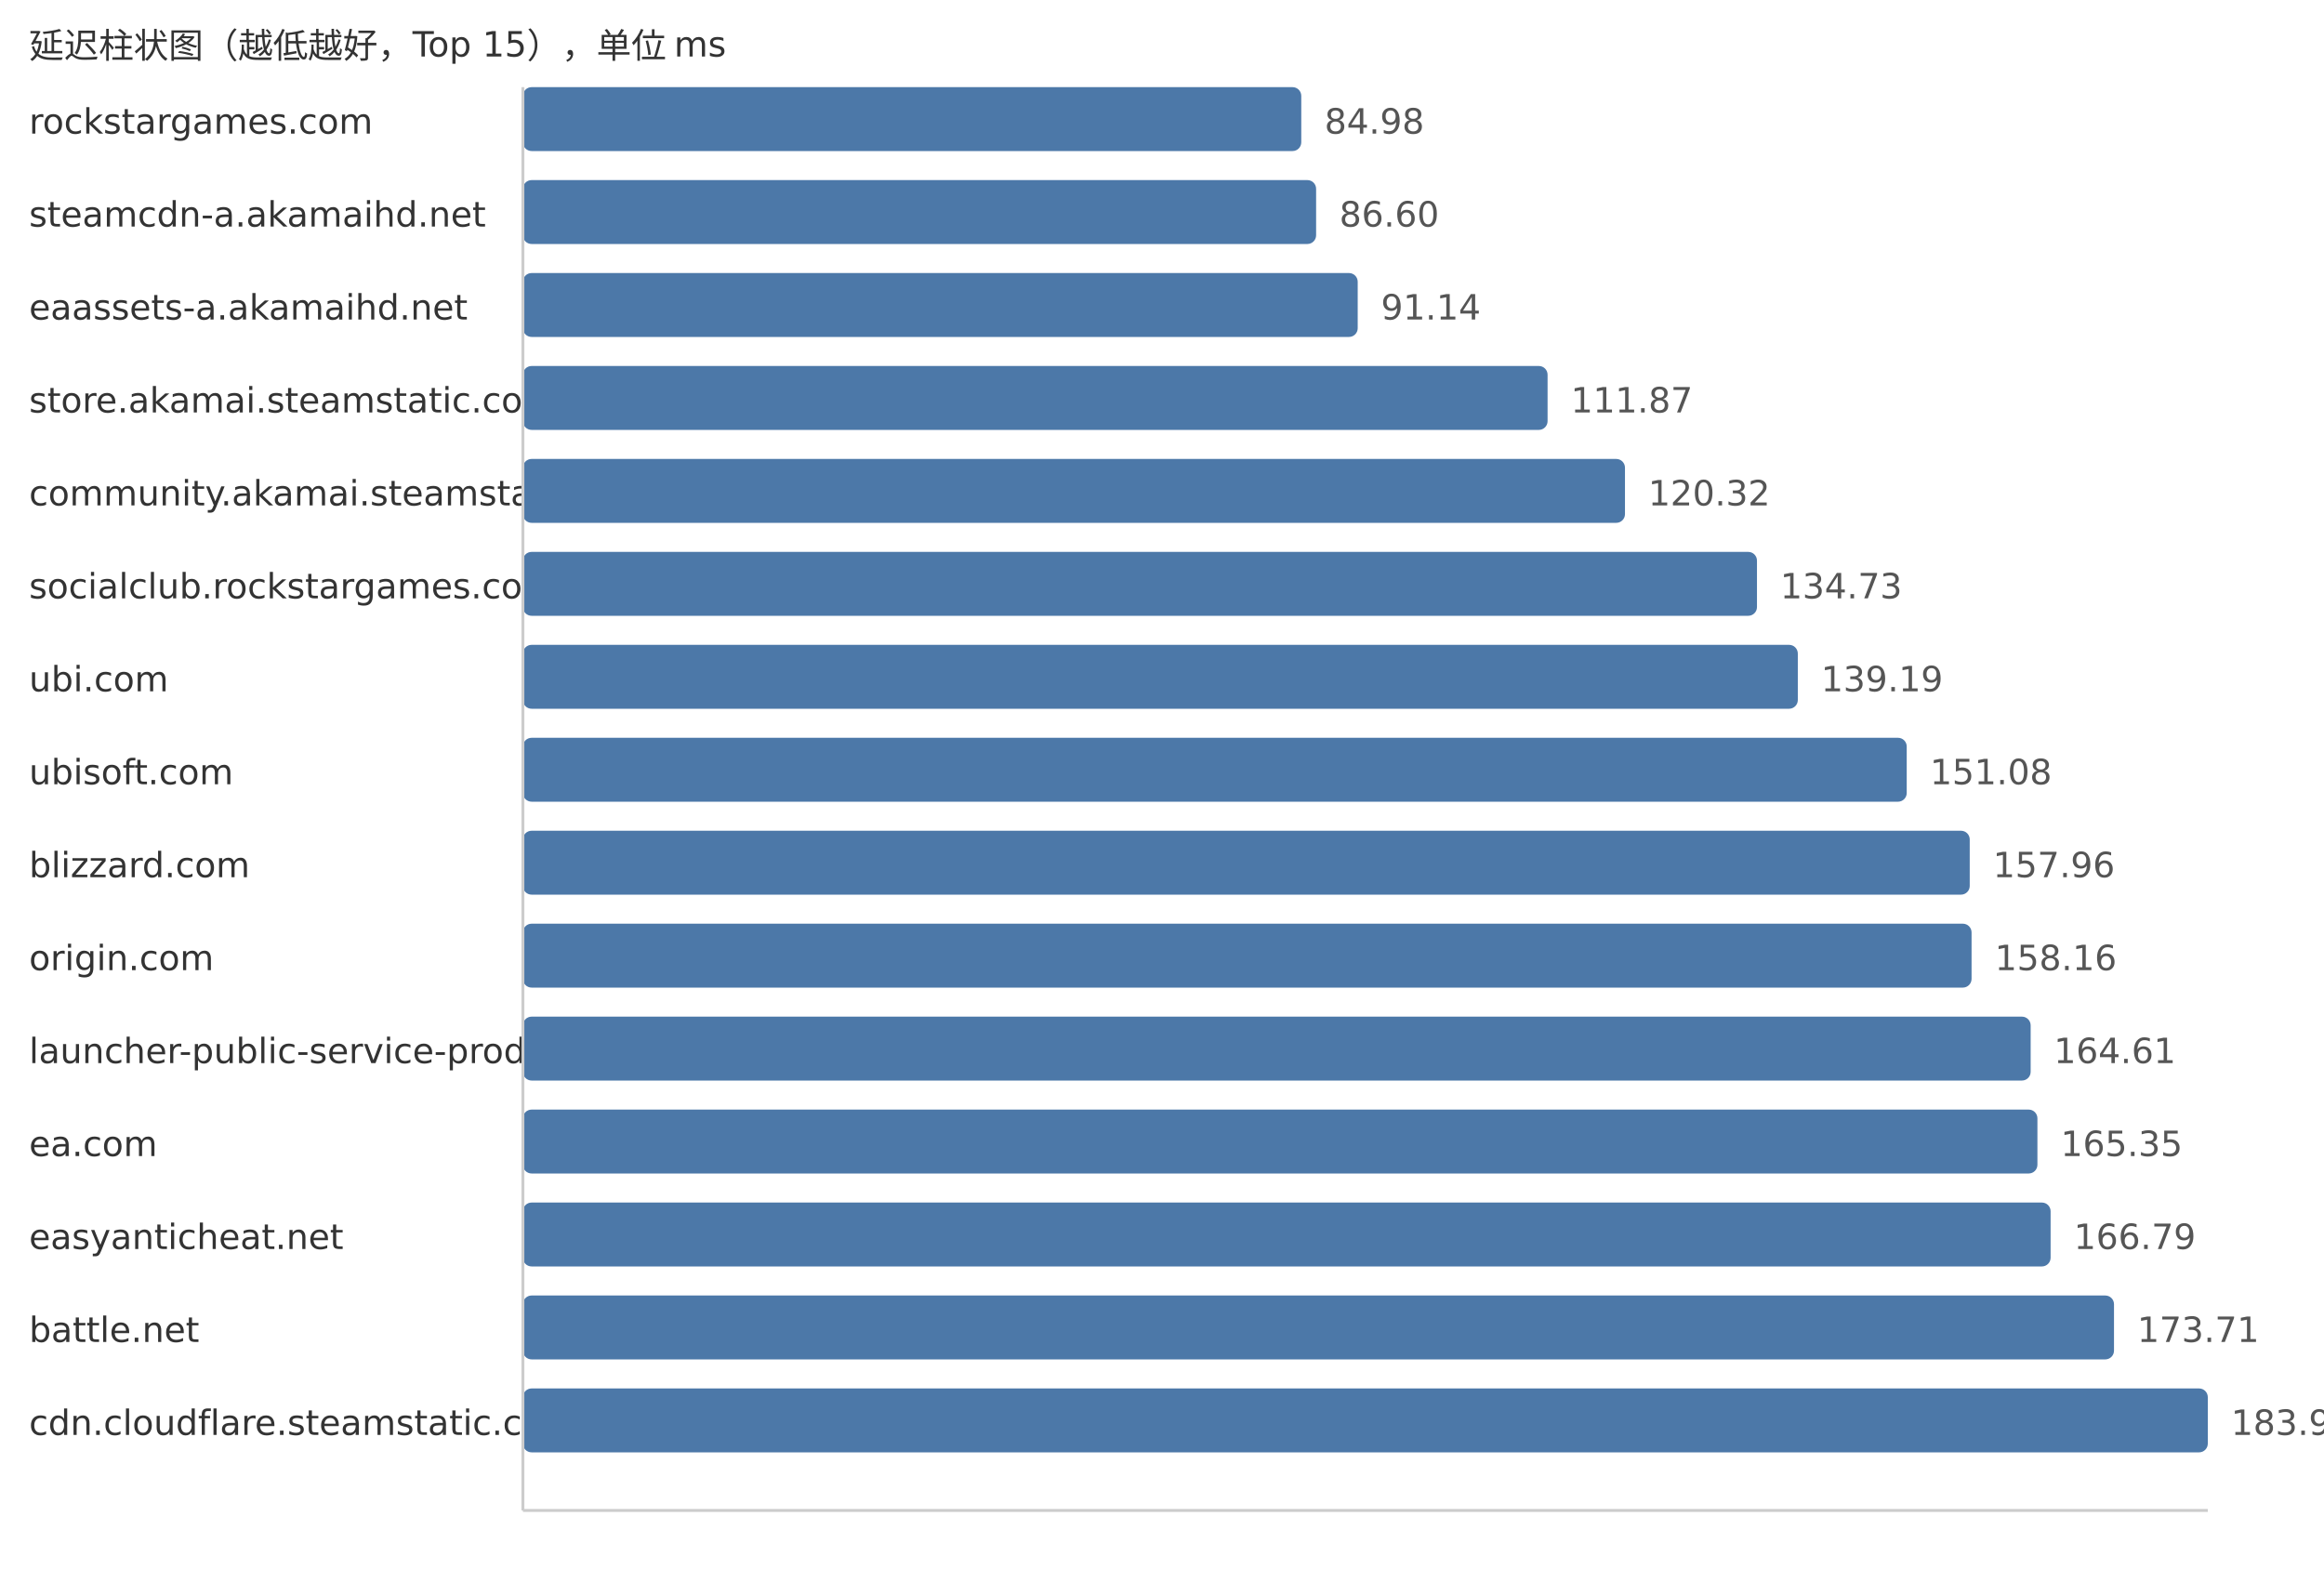
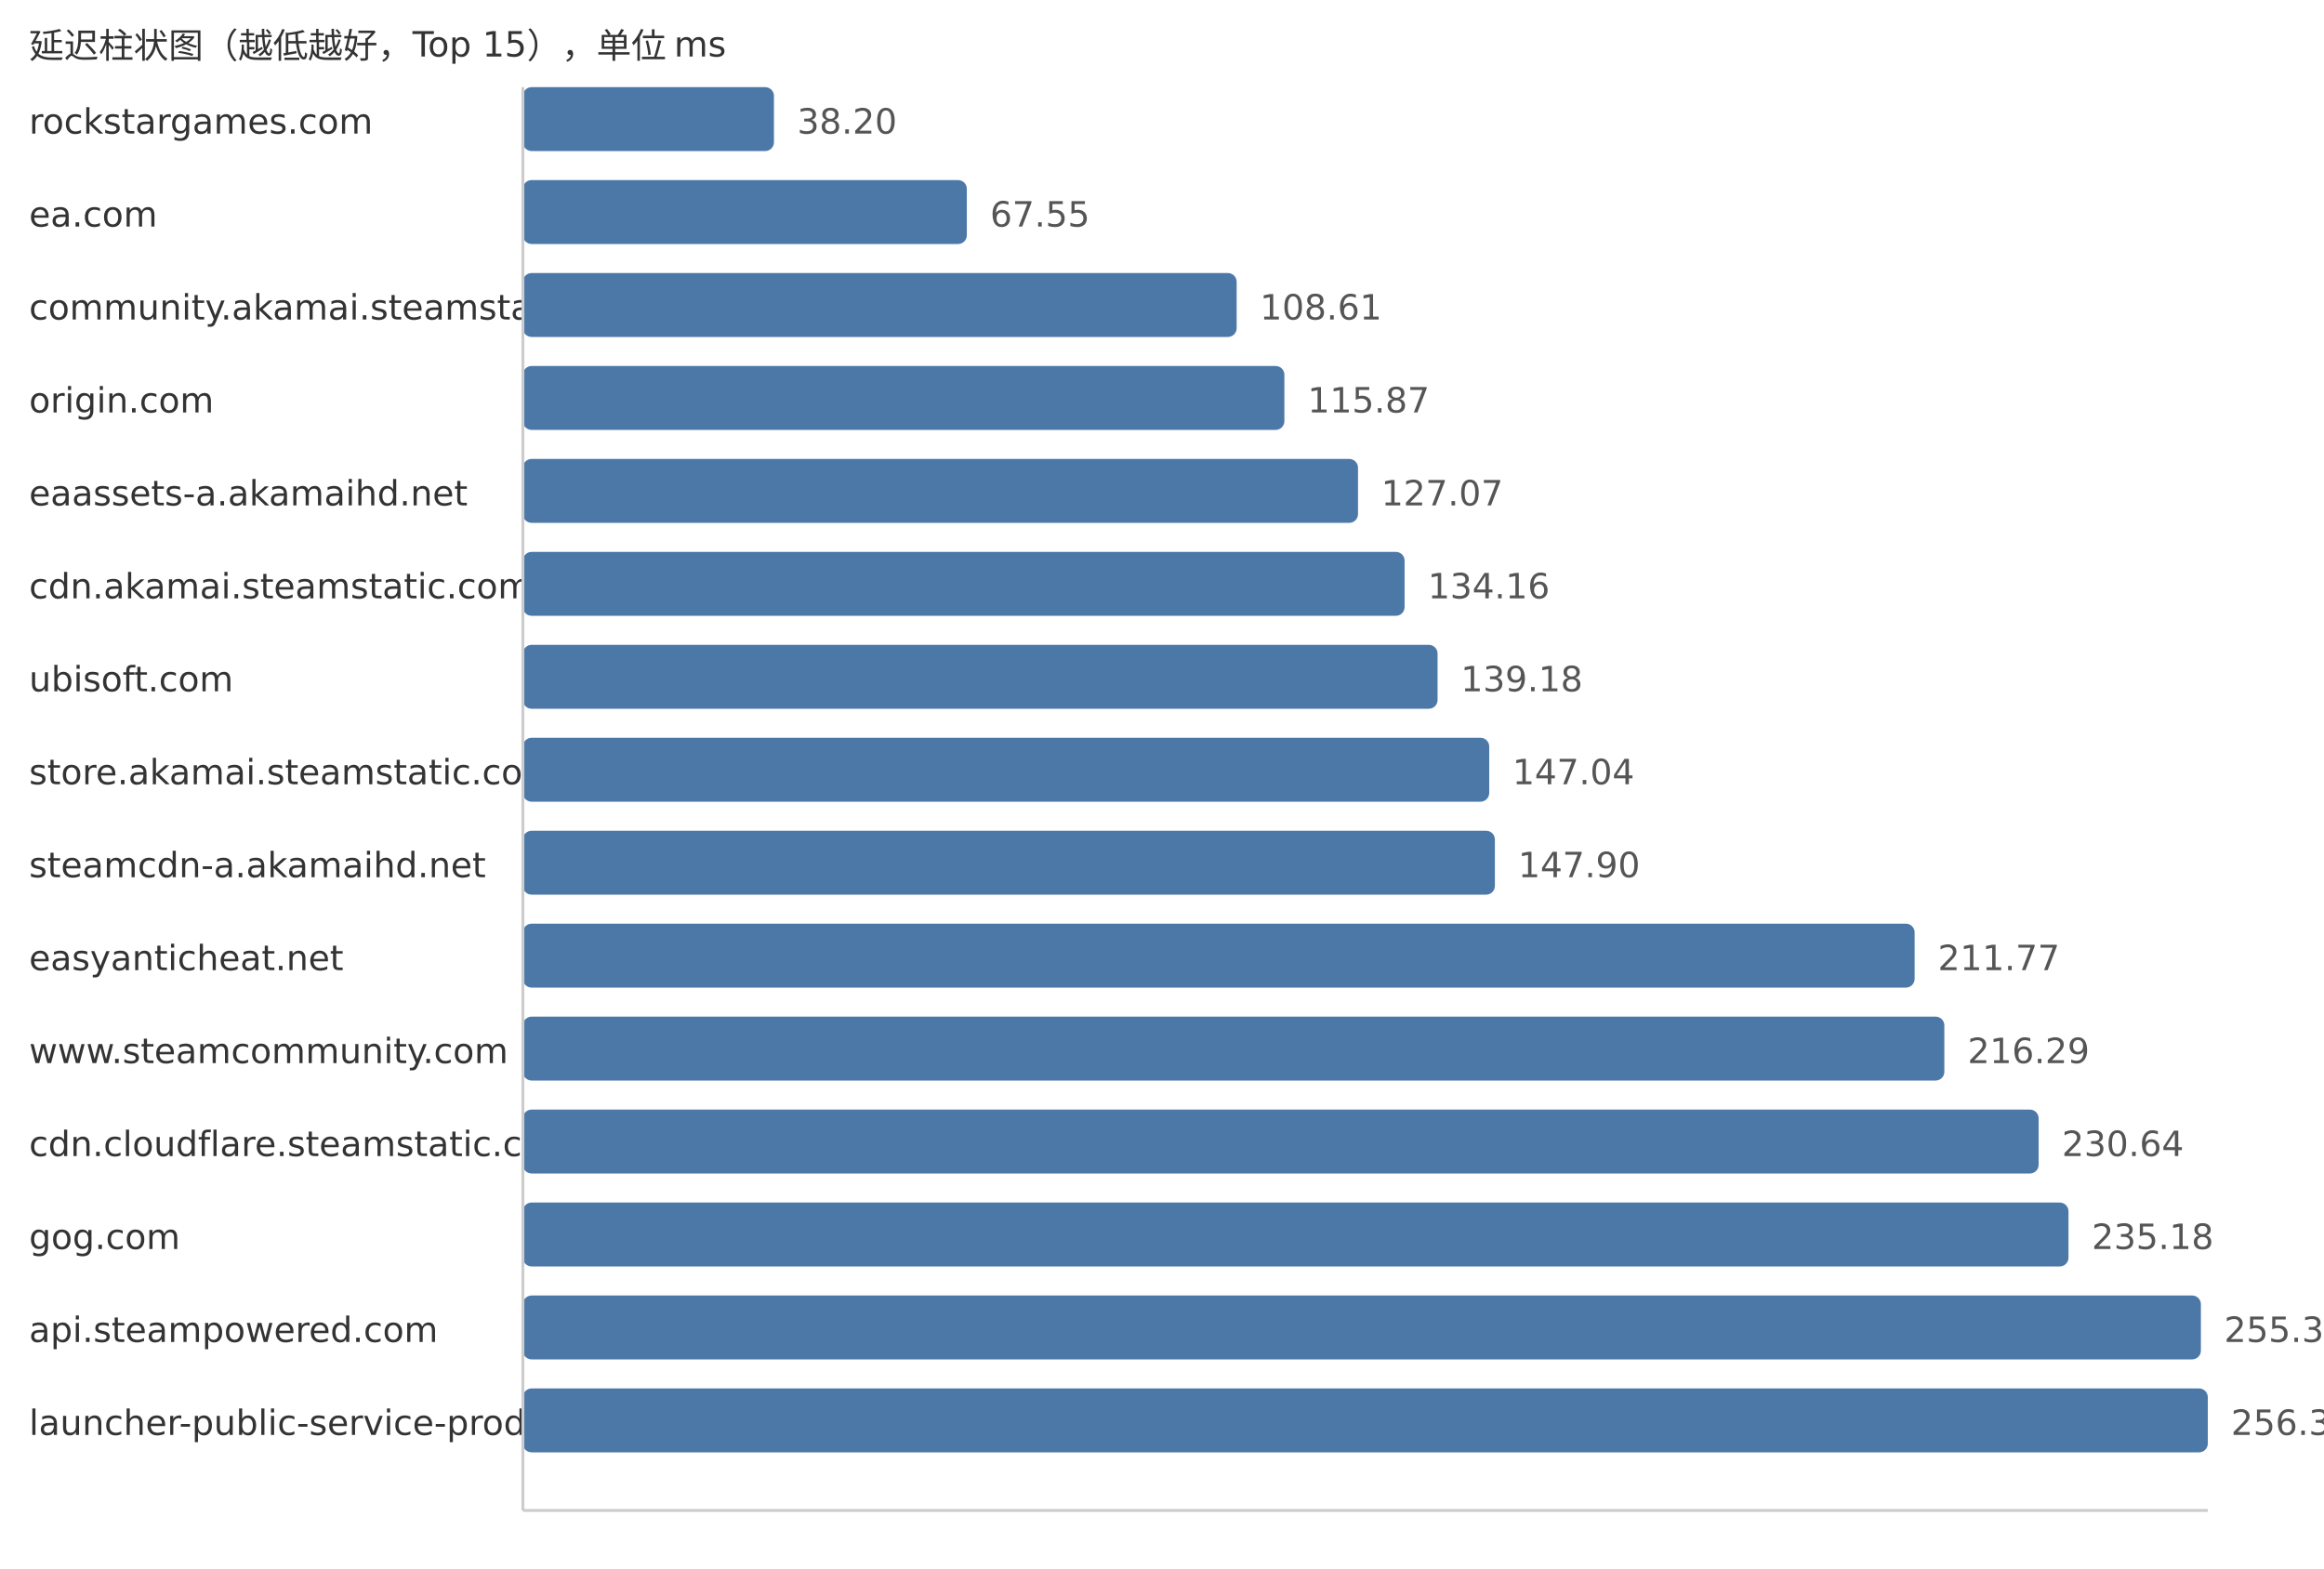
<svg xmlns="http://www.w3.org/2000/svg" width="800" height="540">
  <style> .label{font-family:DejaVu Sans,Verdana,Geneva,sans-serif;font-size:12px;fill:#333} .value{font-family:DejaVu Sans,Verdana,Geneva,sans-serif;font-size:12px;fill:#555} </style>
  <text x="10" y="20" class="label">延迟柱状图（越低越好，Top 15），单位 ms</text>
  <text x="10" y="46" class="label">rockstargames.com</text>
-   <rect x="180" y="30" width="267.94" height="22" fill="#4c78a8" rx="3" />
-   <text x="455.94" y="46" class="value">84.98</text>
-   <text x="10" y="78" class="label">steamcdn-a.akamaihd.net</text>
-   <rect x="180" y="62" width="273.05" height="22" fill="#4c78a8" rx="3" />
-   <text x="461.05" y="78" class="value">86.60</text>
-   <text x="10" y="110" class="label">eaassets-a.akamaihd.net</text>
-   <rect x="180" y="94" width="287.37" height="22" fill="#4c78a8" rx="3" />
-   <text x="475.37" y="110" class="value">91.14</text>
-   <text x="10" y="142" class="label">store.akamai.steamstatic.com</text>
-   <rect x="180" y="126" width="352.73" height="22" fill="#4c78a8" rx="3" />
-   <text x="540.73" y="142" class="value">111.87</text>
-   <text x="10" y="174" class="label">community.akamai.steamstatic.com</text>
-   <rect x="180" y="158" width="379.37" height="22" fill="#4c78a8" rx="3" />
-   <text x="567.37" y="174" class="value">120.32</text>
-   <text x="10" y="206" class="label">socialclub.rockstargames.com</text>
-   <rect x="180" y="190" width="424.81" height="22" fill="#4c78a8" rx="3" />
-   <text x="612.81" y="206" class="value">134.73</text>
-   <text x="10" y="238" class="label">ubi.com</text>
-   <rect x="180" y="222" width="438.87" height="22" fill="#4c78a8" rx="3" />
-   <text x="626.87" y="238" class="value">139.19</text>
-   <text x="10" y="270" class="label">ubisoft.com</text>
-   <rect x="180" y="254" width="476.36" height="22" fill="#4c78a8" rx="3" />
-   <text x="664.36" y="270" class="value">151.08</text>
-   <text x="10" y="302" class="label">blizzard.com</text>
-   <rect x="180" y="286" width="498.05" height="22" fill="#4c78a8" rx="3" />
-   <text x="686.05" y="302" class="value">157.96</text>
-   <text x="10" y="334" class="label">origin.com</text>
-   <rect x="180" y="318" width="498.68" height="22" fill="#4c78a8" rx="3" />
-   <text x="686.68" y="334" class="value">158.16</text>
-   <text x="10" y="366" class="label">launcher-public-service-prod06.ol.epicgames.com</text>
-   <rect x="180" y="350" width="519.02" height="22" fill="#4c78a8" rx="3" />
-   <text x="707.02" y="366" class="value">164.61</text>
-   <text x="10" y="398" class="label">ea.com</text>
-   <rect x="180" y="382" width="521.35" height="22" fill="#4c78a8" rx="3" />
-   <text x="709.35" y="398" class="value">165.35</text>
-   <text x="10" y="430" class="label">easyanticheat.net</text>
-   <rect x="180" y="414" width="525.89" height="22" fill="#4c78a8" rx="3" />
-   <text x="713.89" y="430" class="value">166.79</text>
-   <text x="10" y="462" class="label">battle.net</text>
-   <rect x="180" y="446" width="547.71" height="22" fill="#4c78a8" rx="3" />
-   <text x="735.71" y="462" class="value">173.71</text>
-   <text x="10" y="494" class="label">cdn.cloudflare.steamstatic.com</text>
+   <rect x="180" y="30" width="86.42" height="22" fill="#4c78a8" rx="3" />
+   <text x="274.42" y="46" class="value">38.20</text>
+   <text x="10" y="78" class="label">ea.com</text>
+   <rect x="180" y="62" width="152.82" height="22" fill="#4c78a8" rx="3" />
+   <text x="340.82" y="78" class="value">67.55</text>
+   <text x="10" y="110" class="label">community.akamai.steamstatic.com</text>
+   <rect x="180" y="94" width="245.7" height="22" fill="#4c78a8" rx="3" />
+   <text x="433.7" y="110" class="value">108.61</text>
+   <text x="10" y="142" class="label">origin.com</text>
+   <rect x="180" y="126" width="262.13" height="22" fill="#4c78a8" rx="3" />
+   <text x="450.13" y="142" class="value">115.87</text>
+   <text x="10" y="174" class="label">eaassets-a.akamaihd.net</text>
+   <rect x="180" y="158" width="287.47" height="22" fill="#4c78a8" rx="3" />
+   <text x="475.47" y="174" class="value">127.07</text>
+   <text x="10" y="206" class="label">cdn.akamai.steamstatic.com</text>
+   <rect x="180" y="190" width="303.51" height="22" fill="#4c78a8" rx="3" />
+   <text x="491.51" y="206" class="value">134.16</text>
+   <text x="10" y="238" class="label">ubisoft.com</text>
+   <rect x="180" y="222" width="314.86" height="22" fill="#4c78a8" rx="3" />
+   <text x="502.86" y="238" class="value">139.18</text>
+   <text x="10" y="270" class="label">store.akamai.steamstatic.com</text>
+   <rect x="180" y="254" width="332.64" height="22" fill="#4c78a8" rx="3" />
+   <text x="520.64" y="270" class="value">147.04</text>
+   <text x="10" y="302" class="label">steamcdn-a.akamaihd.net</text>
+   <rect x="180" y="286" width="334.59" height="22" fill="#4c78a8" rx="3" />
+   <text x="522.59" y="302" class="value">147.90</text>
+   <text x="10" y="334" class="label">easyanticheat.net</text>
+   <rect x="180" y="318" width="479.08" height="22" fill="#4c78a8" rx="3" />
+   <text x="667.08" y="334" class="value">211.77</text>
+   <text x="10" y="366" class="label">www.steamcommunity.com</text>
+   <rect x="180" y="350" width="489.31" height="22" fill="#4c78a8" rx="3" />
+   <text x="677.31" y="366" class="value">216.29</text>
+   <text x="10" y="398" class="label">cdn.cloudflare.steamstatic.com</text>
+   <rect x="180" y="382" width="521.77" height="22" fill="#4c78a8" rx="3" />
+   <text x="709.77" y="398" class="value">230.64</text>
+   <text x="10" y="430" class="label">gog.com</text>
+   <rect x="180" y="414" width="532.04" height="22" fill="#4c78a8" rx="3" />
+   <text x="720.04" y="430" class="value">235.18</text>
+   <text x="10" y="462" class="label">api.steampowered.com</text>
+   <rect x="180" y="446" width="577.62" height="22" fill="#4c78a8" rx="3" />
+   <text x="765.62" y="462" class="value">255.33</text>
+   <text x="10" y="494" class="label">launcher-public-service-prod06.ol.epicgames.com</text>
  <rect x="180" y="478" width="580.0" height="22" fill="#4c78a8" rx="3" />
-   <text x="768.0" y="494" class="value">183.95</text>
+   <text x="768.0" y="494" class="value">256.38</text>
  <line x1="180" y1="30" x2="180" y2="520" stroke="#ccc" />
  <line x1="180" y1="520" x2="760" y2="520" stroke="#ccc" />
</svg>
